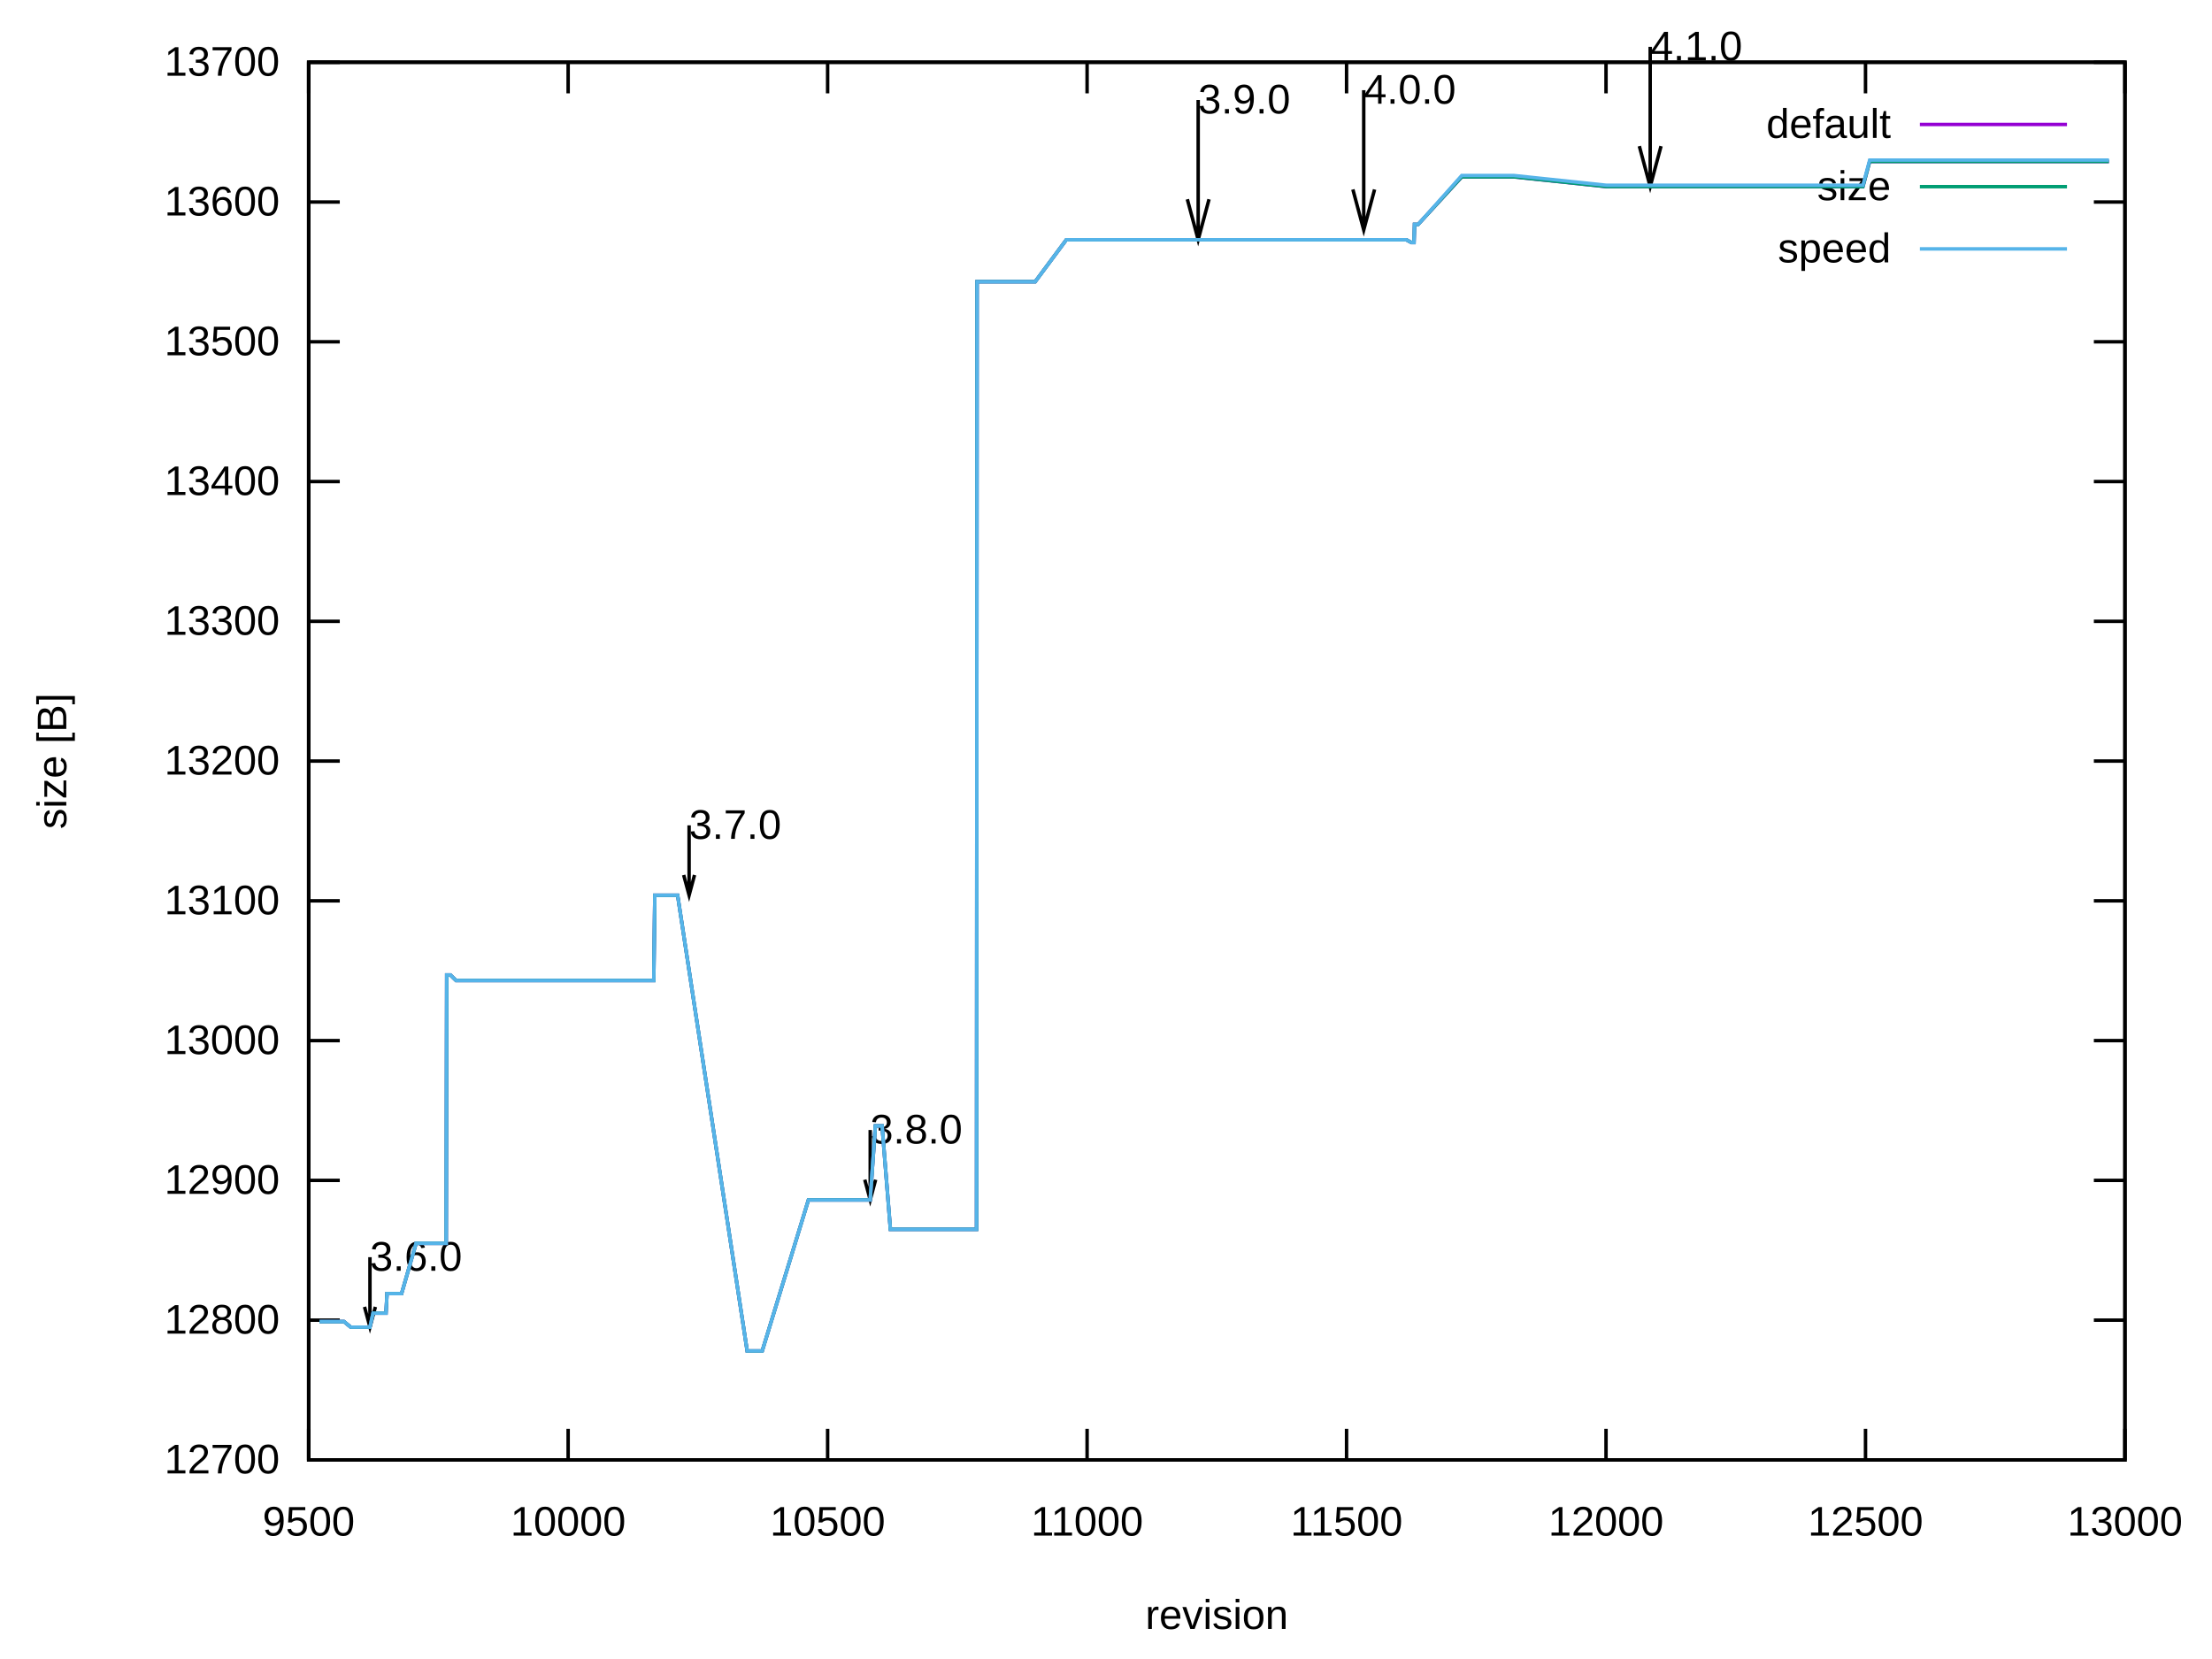
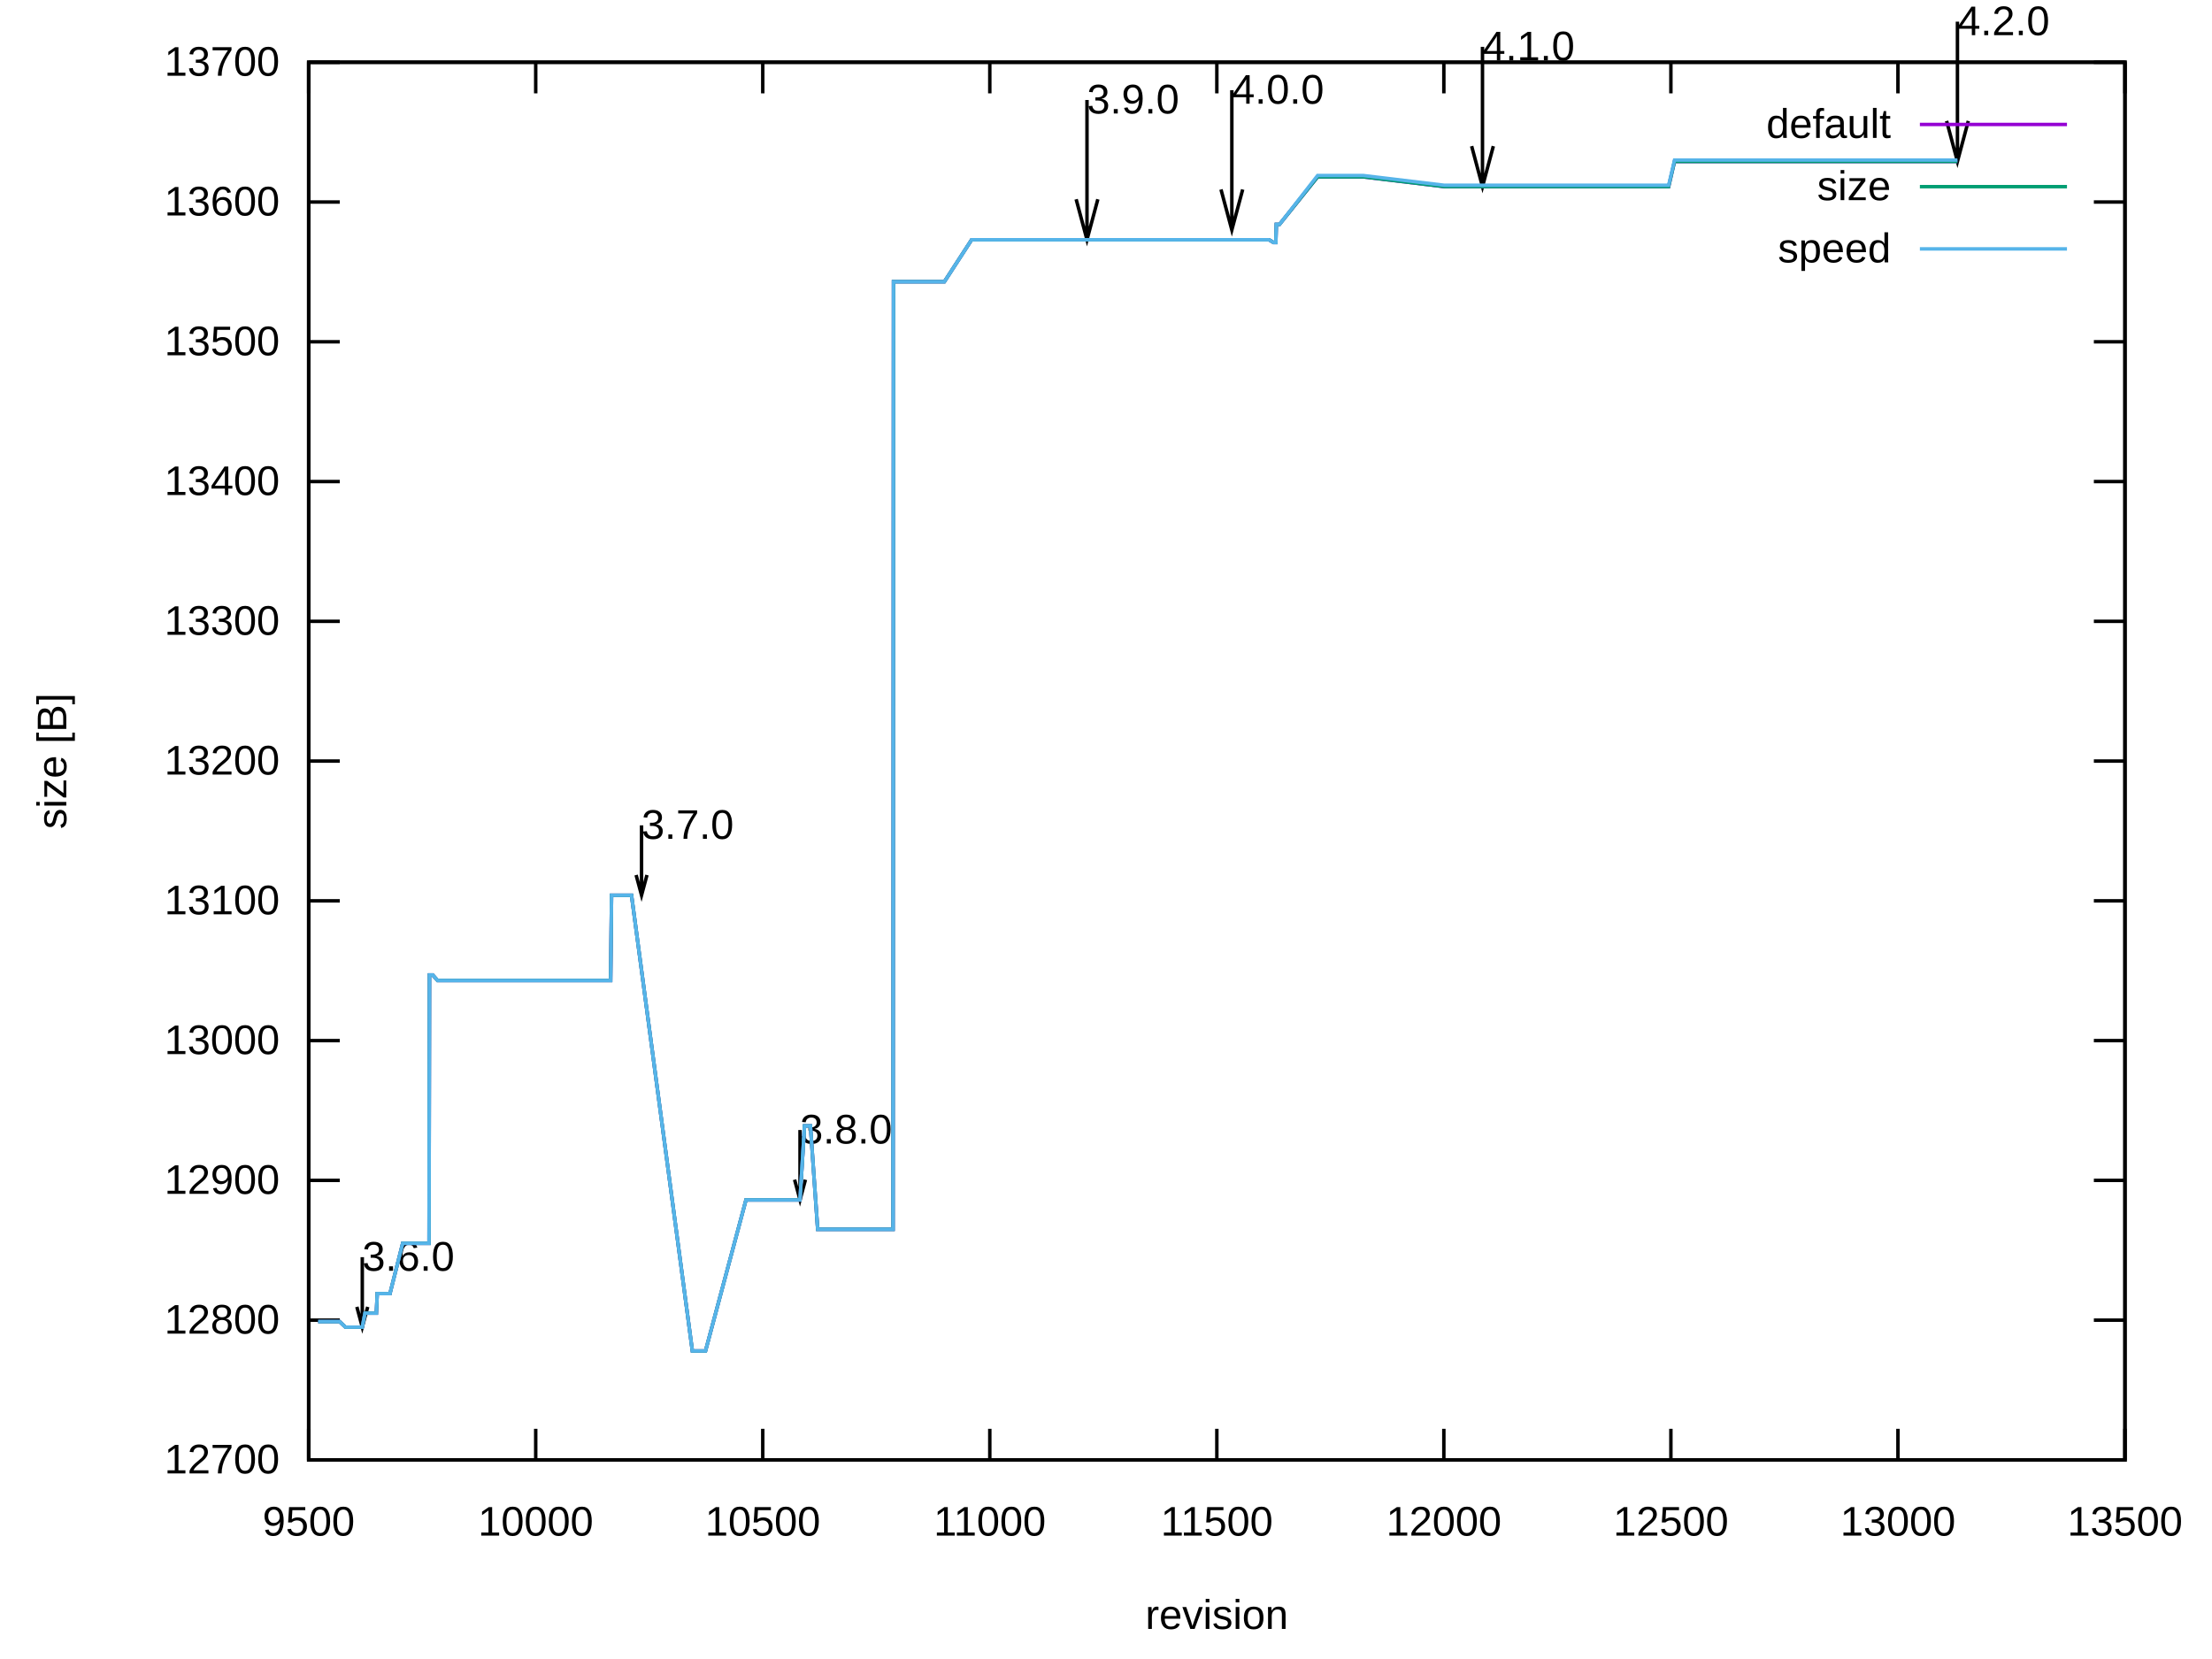
<svg xmlns="http://www.w3.org/2000/svg" xmlns:xlink="http://www.w3.org/1999/xlink" width="640" height="480" viewBox="0 0 640 480">
  <g id="gnuplot_canvas">
    <rect x="0" y="0" width="640" height="480" fill="none" />
    <defs>
      <circle id="gpDot" r="0.5" stroke-width="0.5" stroke="currentColor" />
      <path id="gpPt0" stroke-width="0.222" stroke="currentColor" d="M-1,0 h2 M0,-1 v2" />
      <path id="gpPt1" stroke-width="0.222" stroke="currentColor" d="M-1,-1 L1,1 M1,-1 L-1,1" />
      <path id="gpPt2" stroke-width="0.222" stroke="currentColor" d="M-1,0 L1,0 M0,-1 L0,1 M-1,-1 L1,1 M-1,1 L1,-1" />
      <rect id="gpPt3" stroke-width="0.222" stroke="currentColor" x="-1" y="-1" width="2" height="2" />
      <rect id="gpPt4" stroke-width="0.222" stroke="currentColor" fill="currentColor" x="-1" y="-1" width="2" height="2" />
      <circle id="gpPt5" stroke-width="0.222" stroke="currentColor" cx="0" cy="0" r="1" />
      <use xlink:href="#gpPt5" id="gpPt6" fill="currentColor" stroke="none" />
      <path id="gpPt7" stroke-width="0.222" stroke="currentColor" d="M0,-1.33 L-1.33,0.67 L1.33,0.67 z" />
      <use xlink:href="#gpPt7" id="gpPt8" fill="currentColor" stroke="none" />
      <use xlink:href="#gpPt7" id="gpPt9" stroke="currentColor" transform="rotate(180)" />
      <use xlink:href="#gpPt9" id="gpPt10" fill="currentColor" stroke="none" />
      <use xlink:href="#gpPt3" id="gpPt11" stroke="currentColor" transform="rotate(45)" />
      <use xlink:href="#gpPt11" id="gpPt12" fill="currentColor" stroke="none" />
      <path id="gpPt13" stroke-width="0.222" stroke="currentColor" d="M0,1.330 L1.265,0.411 L0.782,-1.067 L-0.782,-1.076 L-1.265,0.411 z" />
      <use xlink:href="#gpPt13" id="gpPt14" fill="currentColor" stroke="none" />
      <filter id="textbox" filterUnits="objectBoundingBox" x="0" y="0" height="1" width="1">
        <feFlood flood-color="white" flood-opacity="1" result="bgnd" />
        <feComposite in="SourceGraphic" in2="bgnd" operator="atop" />
      </filter>
      <filter id="greybox" filterUnits="objectBoundingBox" x="0" y="0" height="1" width="1">
        <feFlood flood-color="lightgrey" flood-opacity="1" result="grey" />
        <feComposite in="SourceGraphic" in2="grey" operator="atop" />
      </filter>
    </defs>
    <g fill="none" color="white" stroke="currentColor" stroke-width="1.00" stroke-linecap="butt" stroke-linejoin="miter">
</g>
    <g fill="none" color="black" stroke="currentColor" stroke-width="1.00" stroke-linecap="butt" stroke-linejoin="miter">
      <path stroke="black" d="M89.31,422.40 L98.31,422.40 M614.82,422.40 L605.82,422.40  " />
      <g transform="translate(80.92,426.30)" stroke="none" fill="black" font-family="Arial" font-size="12.00" text-anchor="end">
        <text>
          <tspan font-family="Arial"> 12700</tspan>
        </text>
      </g>
    </g>
    <g fill="none" color="black" stroke="currentColor" stroke-width="1.00" stroke-linecap="butt" stroke-linejoin="miter">
      <path stroke="black" d="M89.31,381.96 L98.31,381.96 M614.82,381.96 L605.82,381.96  " />
      <g transform="translate(80.92,385.86)" stroke="none" fill="black" font-family="Arial" font-size="12.00" text-anchor="end">
        <text>
          <tspan font-family="Arial"> 12800</tspan>
        </text>
      </g>
    </g>
    <g fill="none" color="black" stroke="currentColor" stroke-width="1.00" stroke-linecap="butt" stroke-linejoin="miter">
      <path stroke="black" d="M89.31,341.52 L98.31,341.52 M614.82,341.52 L605.82,341.52  " />
      <g transform="translate(80.92,345.42)" stroke="none" fill="black" font-family="Arial" font-size="12.00" text-anchor="end">
        <text>
          <tspan font-family="Arial"> 12900</tspan>
        </text>
      </g>
    </g>
    <g fill="none" color="black" stroke="currentColor" stroke-width="1.00" stroke-linecap="butt" stroke-linejoin="miter">
      <path stroke="black" d="M89.31,301.08 L98.31,301.08 M614.82,301.08 L605.82,301.08  " />
      <g transform="translate(80.92,304.98)" stroke="none" fill="black" font-family="Arial" font-size="12.00" text-anchor="end">
        <text>
          <tspan font-family="Arial"> 13000</tspan>
        </text>
      </g>
    </g>
    <g fill="none" color="black" stroke="currentColor" stroke-width="1.00" stroke-linecap="butt" stroke-linejoin="miter">
      <path stroke="black" d="M89.31,260.64 L98.31,260.64 M614.82,260.64 L605.82,260.64  " />
      <g transform="translate(80.92,264.54)" stroke="none" fill="black" font-family="Arial" font-size="12.00" text-anchor="end">
        <text>
          <tspan font-family="Arial"> 13100</tspan>
        </text>
      </g>
    </g>
    <g fill="none" color="black" stroke="currentColor" stroke-width="1.00" stroke-linecap="butt" stroke-linejoin="miter">
      <path stroke="black" d="M89.31,220.20 L98.31,220.20 M614.82,220.20 L605.82,220.20  " />
      <g transform="translate(80.92,224.10)" stroke="none" fill="black" font-family="Arial" font-size="12.00" text-anchor="end">
        <text>
          <tspan font-family="Arial"> 13200</tspan>
        </text>
      </g>
    </g>
    <g fill="none" color="black" stroke="currentColor" stroke-width="1.00" stroke-linecap="butt" stroke-linejoin="miter">
      <path stroke="black" d="M89.31,179.77 L98.31,179.77 M614.82,179.77 L605.82,179.77  " />
      <g transform="translate(80.92,183.67)" stroke="none" fill="black" font-family="Arial" font-size="12.00" text-anchor="end">
        <text>
          <tspan font-family="Arial"> 13300</tspan>
        </text>
      </g>
    </g>
    <g fill="none" color="black" stroke="currentColor" stroke-width="1.00" stroke-linecap="butt" stroke-linejoin="miter">
      <path stroke="black" d="M89.31,139.33 L98.31,139.33 M614.82,139.33 L605.82,139.33  " />
      <g transform="translate(80.92,143.23)" stroke="none" fill="black" font-family="Arial" font-size="12.00" text-anchor="end">
        <text>
          <tspan font-family="Arial"> 13400</tspan>
        </text>
      </g>
    </g>
    <g fill="none" color="black" stroke="currentColor" stroke-width="1.00" stroke-linecap="butt" stroke-linejoin="miter">
      <path stroke="black" d="M89.31,98.89 L98.31,98.89 M614.82,98.89 L605.82,98.89  " />
      <g transform="translate(80.92,102.79)" stroke="none" fill="black" font-family="Arial" font-size="12.00" text-anchor="end">
        <text>
          <tspan font-family="Arial"> 13500</tspan>
        </text>
      </g>
    </g>
    <g fill="none" color="black" stroke="currentColor" stroke-width="1.00" stroke-linecap="butt" stroke-linejoin="miter">
      <path stroke="black" d="M89.31,58.45 L98.31,58.45 M614.82,58.45 L605.82,58.45  " />
      <g transform="translate(80.92,62.35)" stroke="none" fill="black" font-family="Arial" font-size="12.00" text-anchor="end">
        <text>
          <tspan font-family="Arial"> 13600</tspan>
        </text>
      </g>
    </g>
    <g fill="none" color="black" stroke="currentColor" stroke-width="1.00" stroke-linecap="butt" stroke-linejoin="miter">
      <path stroke="black" d="M89.31,18.01 L98.31,18.01 M614.82,18.01 L605.82,18.01  " />
      <g transform="translate(80.92,21.91)" stroke="none" fill="black" font-family="Arial" font-size="12.00" text-anchor="end">
        <text>
          <tspan font-family="Arial"> 13700</tspan>
        </text>
      </g>
    </g>
    <g fill="none" color="black" stroke="currentColor" stroke-width="1.00" stroke-linecap="butt" stroke-linejoin="miter">
      <path stroke="black" d="M89.31,422.40 L89.31,413.40 M89.31,18.01 L89.31,27.01  " />
      <g transform="translate(89.31,444.30)" stroke="none" fill="black" font-family="Arial" font-size="12.00" text-anchor="middle">
        <text>
          <tspan font-family="Arial"> 9500</tspan>
        </text>
      </g>
    </g>
    <g fill="none" color="black" stroke="currentColor" stroke-width="1.00" stroke-linecap="butt" stroke-linejoin="miter">
-       <path stroke="black" d="M164.38,422.40 L164.38,413.40 M164.38,18.01 L164.38,27.01  " />
-       <g transform="translate(164.38,444.30)" stroke="none" fill="black" font-family="Arial" font-size="12.00" text-anchor="middle">
+       <path stroke="black" d="M155.00,422.40 L155.00,413.40 M155.00,18.01 L155.00,27.01  " />
+       <g transform="translate(155.00,444.30)" stroke="none" fill="black" font-family="Arial" font-size="12.00" text-anchor="middle">
        <text>
          <tspan font-family="Arial"> 10000</tspan>
        </text>
      </g>
    </g>
    <g fill="none" color="black" stroke="currentColor" stroke-width="1.00" stroke-linecap="butt" stroke-linejoin="miter">
-       <path stroke="black" d="M239.46,422.40 L239.46,413.40 M239.46,18.01 L239.46,27.01  " />
-       <g transform="translate(239.46,444.30)" stroke="none" fill="black" font-family="Arial" font-size="12.00" text-anchor="middle">
+       <path stroke="black" d="M220.69,422.40 L220.69,413.40 M220.69,18.01 L220.69,27.01  " />
+       <g transform="translate(220.69,444.30)" stroke="none" fill="black" font-family="Arial" font-size="12.00" text-anchor="middle">
        <text>
          <tspan font-family="Arial"> 10500</tspan>
        </text>
      </g>
    </g>
    <g fill="none" color="black" stroke="currentColor" stroke-width="1.00" stroke-linecap="butt" stroke-linejoin="miter">
-       <path stroke="black" d="M314.53,422.40 L314.53,413.40 M314.53,18.01 L314.53,27.01  " />
-       <g transform="translate(314.53,444.30)" stroke="none" fill="black" font-family="Arial" font-size="12.00" text-anchor="middle">
+       <path stroke="black" d="M286.38,422.40 L286.38,413.40 M286.38,18.01 L286.38,27.01  " />
+       <g transform="translate(286.38,444.30)" stroke="none" fill="black" font-family="Arial" font-size="12.00" text-anchor="middle">
        <text>
          <tspan font-family="Arial"> 11000</tspan>
        </text>
      </g>
    </g>
    <g fill="none" color="black" stroke="currentColor" stroke-width="1.00" stroke-linecap="butt" stroke-linejoin="miter">
-       <path stroke="black" d="M389.60,422.40 L389.60,413.40 M389.60,18.01 L389.60,27.01  " />
-       <g transform="translate(389.60,444.30)" stroke="none" fill="black" font-family="Arial" font-size="12.00" text-anchor="middle">
+       <path stroke="black" d="M352.07,422.40 L352.07,413.40 M352.07,18.01 L352.07,27.01  " />
+       <g transform="translate(352.07,444.30)" stroke="none" fill="black" font-family="Arial" font-size="12.00" text-anchor="middle">
        <text>
          <tspan font-family="Arial"> 11500</tspan>
        </text>
      </g>
    </g>
    <g fill="none" color="black" stroke="currentColor" stroke-width="1.00" stroke-linecap="butt" stroke-linejoin="miter">
-       <path stroke="black" d="M464.67,422.40 L464.67,413.40 M464.67,18.01 L464.67,27.01  " />
-       <g transform="translate(464.67,444.30)" stroke="none" fill="black" font-family="Arial" font-size="12.00" text-anchor="middle">
+       <path stroke="black" d="M417.75,422.40 L417.75,413.40 M417.75,18.01 L417.75,27.01  " />
+       <g transform="translate(417.75,444.30)" stroke="none" fill="black" font-family="Arial" font-size="12.00" text-anchor="middle">
        <text>
          <tspan font-family="Arial"> 12000</tspan>
        </text>
      </g>
    </g>
    <g fill="none" color="black" stroke="currentColor" stroke-width="1.00" stroke-linecap="butt" stroke-linejoin="miter">
-       <path stroke="black" d="M539.75,422.40 L539.75,413.40 M539.75,18.01 L539.75,27.01  " />
-       <g transform="translate(539.75,444.30)" stroke="none" fill="black" font-family="Arial" font-size="12.00" text-anchor="middle">
+       <path stroke="black" d="M483.44,422.40 L483.44,413.40 M483.44,18.01 L483.44,27.01  " />
+       <g transform="translate(483.44,444.30)" stroke="none" fill="black" font-family="Arial" font-size="12.00" text-anchor="middle">
        <text>
          <tspan font-family="Arial"> 12500</tspan>
+         </text>
+       </g>
+     </g>
+     <g fill="none" color="black" stroke="currentColor" stroke-width="1.00" stroke-linecap="butt" stroke-linejoin="miter">
+       <path stroke="black" d="M549.13,422.40 L549.13,413.40 M549.13,18.01 L549.13,27.01  " />
+       <g transform="translate(549.13,444.30)" stroke="none" fill="black" font-family="Arial" font-size="12.00" text-anchor="middle">
+         <text>
+           <tspan font-family="Arial"> 13000</tspan>
        </text>
      </g>
    </g>
    <g fill="none" color="black" stroke="currentColor" stroke-width="1.00" stroke-linecap="butt" stroke-linejoin="miter">
      <path stroke="black" d="M614.82,422.40 L614.82,413.40 M614.82,18.01 L614.82,27.01  " />
      <g transform="translate(614.82,444.30)" stroke="none" fill="black" font-family="Arial" font-size="12.00" text-anchor="middle">
        <text>
-           <tspan font-family="Arial"> 13000</tspan>
+           <tspan font-family="Arial"> 13500</tspan>
        </text>
      </g>
    </g>
    <g fill="none" color="black" stroke="currentColor" stroke-width="1.00" stroke-linecap="butt" stroke-linejoin="miter">
</g>
    <g fill="none" color="black" stroke="currentColor" stroke-width="1.00" stroke-linecap="butt" stroke-linejoin="miter">
      <path stroke="black" d="M89.31,18.01 L89.31,422.40 L614.82,422.40 L614.82,18.01 L89.31,18.01 Z  " />
-       <g transform="translate(107.03,367.66)" stroke="none" fill="black" font-family="Arial" font-size="12.00" text-anchor="start">
+       <g transform="translate(104.81,367.66)" stroke="none" fill="black" font-family="Arial" font-size="12.00" text-anchor="start">
        <text>
          <tspan font-family="Arial">3.6.0</tspan>
        </text>
      </g>
-       <g transform="translate(199.37,242.71)" stroke="none" fill="black" font-family="Arial" font-size="12.00" text-anchor="start">
+       <g transform="translate(185.61,242.71)" stroke="none" fill="black" font-family="Arial" font-size="12.00" text-anchor="start">
        <text>
          <tspan font-family="Arial">3.7.0</tspan>
        </text>
      </g>
-       <g transform="translate(251.77,330.86)" stroke="none" fill="black" font-family="Arial" font-size="12.00" text-anchor="start">
+       <g transform="translate(231.46,330.86)" stroke="none" fill="black" font-family="Arial" font-size="12.00" text-anchor="start">
        <text>
          <tspan font-family="Arial">3.8.0</tspan>
        </text>
      </g>
-       <g transform="translate(346.66,32.83)" stroke="none" fill="black" font-family="Arial" font-size="12.00" text-anchor="start">
+       <g transform="translate(314.49,32.83)" stroke="none" fill="black" font-family="Arial" font-size="12.00" text-anchor="start">
        <text>
          <tspan font-family="Arial">3.9.0</tspan>
        </text>
      </g>
-       <g transform="translate(394.56,30.00)" stroke="none" fill="black" font-family="Arial" font-size="12.00" text-anchor="start">
+       <g transform="translate(356.40,30.00)" stroke="none" fill="black" font-family="Arial" font-size="12.00" text-anchor="start">
        <text>
          <tspan font-family="Arial">4.0.0</tspan>
        </text>
      </g>
-       <g transform="translate(477.44,17.46)" stroke="none" fill="black" font-family="Arial" font-size="12.00" text-anchor="start">
+       <g transform="translate(428.92,17.46)" stroke="none" fill="black" font-family="Arial" font-size="12.00" text-anchor="start">
        <text>
          <tspan font-family="Arial">4.1.0</tspan>
        </text>
      </g>
-       <path stroke="black" d="M105.47,378.12 L107.04,383.97 L108.61,378.12 M107.04,363.75 L107.04,383.97 M197.81,253.17 L199.38,259.02 L200.95,253.17   M199.38,238.80 L199.38,259.02 M250.21,341.32 L251.78,347.17 L253.35,341.32 M251.78,326.95 L251.78,347.17 M343.53,57.65   L346.67,69.36 L349.81,57.65 M346.67,28.92 L346.67,69.36 M391.43,54.82 L394.57,66.53 L397.71,54.82 M394.57,26.09   L394.57,66.53 M474.31,42.28 L477.45,53.99 L480.59,42.28 M477.45,13.55 L477.45,53.99  " />
+       <g transform="translate(566.34,10.18)" stroke="none" fill="black" font-family="Arial" font-size="12.00" text-anchor="start">
+         <text>
+           <tspan font-family="Arial">4.2.0</tspan>
+         </text>
+       </g>
+       <path stroke="black" d="M103.25,378.12 L104.82,383.97 L106.39,378.12 M104.82,363.75 L104.82,383.97 M184.05,253.17 L185.62,259.02 L187.19,253.17   M185.62,238.80 L185.62,259.02 M229.90,341.32 L231.47,347.17 L233.04,341.32 M231.47,326.95 L231.47,347.17 M311.36,57.65   L314.50,69.36 L317.64,57.65 M314.50,28.92 L314.50,69.36 M353.27,54.82 L356.41,66.53 L359.55,54.82 M356.41,26.09   L356.41,66.53 M425.79,42.28 L428.93,53.99 L432.07,42.28 M428.93,13.55 L428.93,53.99 M563.21,35.00 L566.35,46.71   L569.49,35.00 M566.35,6.27 L566.35,46.71  " />
    </g>
    <g fill="none" color="black" stroke="currentColor" stroke-width="1.00" stroke-linecap="butt" stroke-linejoin="miter">
      <g transform="translate(19.18,220.21) rotate(270)" stroke="none" fill="black" font-family="Arial" font-size="12.00" text-anchor="middle">
        <text>
          <tspan font-family="Arial">size [B]</tspan>
        </text>
      </g>
    </g>
    <g fill="none" color="black" stroke="currentColor" stroke-width="1.00" stroke-linecap="butt" stroke-linejoin="miter">
      <g transform="translate(352.06,471.30)" stroke="none" fill="black" font-family="Arial" font-size="12.00" text-anchor="middle">
        <text>
          <tspan font-family="Arial">revision</tspan>
        </text>
      </g>
    </g>
    <g fill="none" color="black" stroke="currentColor" stroke-width="1.00" stroke-linecap="butt" stroke-linejoin="miter">
</g>
    <g id="gnuplot_plot_1">
      <g fill="none" color="black" stroke="currentColor" stroke-width="1.00" stroke-linecap="butt" stroke-linejoin="miter">
        <g transform="translate(547.09,39.91)" stroke="none" fill="black" font-family="Arial" font-size="12.00" text-anchor="end">
          <text>
            <tspan font-family="Arial">default</tspan>
          </text>
        </g>
      </g>
      <g fill="none" color="black" stroke="currentColor" stroke-width="1.00" stroke-linecap="butt" stroke-linejoin="miter">
-         <path stroke="rgb(148,   0, 211)" d="M555.48,36.01 L598.04,36.01 M92.46,382.37 L95.32,382.37 L96.82,382.37 L99.52,382.37 L101.47,383.98 L102.67,383.98   L103.72,383.98 L104.47,383.98 L104.62,383.98 L104.78,383.98 L104.93,383.98 L107.03,383.98 L107.93,379.94 L109.13,379.94   L109.58,379.94 L109.73,379.94 L109.88,379.94 L110.03,379.94 L110.33,379.94 L111.08,379.94 L111.23,379.94 L111.68,379.94   L111.98,374.28 L112.28,374.28 L112.43,374.28 L113.18,374.28 L113.63,374.28 L113.93,374.28 L114.08,374.28 L114.23,374.28   L116.19,374.28 L120.39,359.72 L123.84,359.72 L125.34,359.72 L126.40,359.72 L127.00,359.72 L128.50,359.72 L128.95,359.72   L129.10,359.72 L129.25,282.08 L129.40,282.08 L130.30,282.08 L131.95,283.69 L132.85,283.69 L133.00,283.69 L133.30,283.69   L133.90,283.69 L134.80,283.69 L135.40,283.69 L135.55,283.69 L136.61,283.69 L137.06,283.69 L137.21,283.69 L137.36,283.69   L138.86,283.69 L139.16,283.69 L139.76,283.69 L146.22,283.69 L156.73,283.69 L157.33,283.69 L157.63,283.69 L157.78,283.69   L158.53,283.69 L188.86,283.69 L189.16,283.69 L189.46,259.03 L190.51,259.03 L191.56,259.03 L191.71,259.03 L192.16,259.03   L193.21,259.03 L195.76,259.03 L196.06,259.03 L216.18,390.86 L216.78,390.86 L216.93,390.86 L219.34,390.86 L219.49,390.86   L220.54,390.86 L233.90,347.18 L238.70,347.18 L240.96,347.18 L245.46,347.18 L248.16,347.18 L251.77,347.18 L253.27,325.75   L254.62,325.75 L255.22,325.75 L257.62,355.68 L260.48,355.68 L261.23,355.68 L262.88,355.68 L263.48,355.68 L264.68,355.68   L280.75,355.68 L281.80,355.68 L282.40,355.68 L282.55,355.68 L282.70,81.50 L283.00,81.50 L284.50,81.50 L299.51,81.50   L308.52,69.37 L310.62,69.37 L327.59,69.37 L329.54,69.37 L337.05,69.37 L346.66,69.37 L353.57,69.37 L364.08,69.37   L364.83,69.37 L370.23,69.37 L379.84,69.37 L380.29,69.37 L381.64,69.37 L390.65,69.37 L390.95,69.37 L394.56,69.37   L402.51,69.37 L406.72,69.37 L406.87,69.37 L408.37,70.18 L409.12,70.18 L409.27,64.92 L410.17,64.92 L410.32,64.92   L422.93,51.17 L437.95,51.17 L464.82,54.00 L473.08,54.00 L477.44,54.00 L479.39,54.00 L479.69,54.00 L479.99,54.00   L480.59,54.00 L481.04,54.00 L481.79,54.00 L523.53,54.00 L526.98,54.00 L529.24,54.00 L532.24,54.00 L534.34,54.00   L537.95,54.00 L539.00,54.00 L540.95,46.72 L561.07,46.72 L565.72,46.72 L568.12,46.72 L568.58,46.72 L576.68,46.72   L582.39,46.72 L584.04,46.72 L588.84,46.72 L594.10,46.72 L596.05,46.72 L598.45,46.72 L599.81,46.72 L610.17,46.72    " />
+         <path stroke="rgb(148,   0, 211)" d="M555.48,36.01 L598.04,36.01 M92.07,382.37 L94.57,382.37 L95.88,382.37 L98.24,382.37 L99.95,383.98 L101.00,383.98   L101.92,383.98 L102.58,383.98 L102.71,383.98 L102.84,383.98 L102.97,383.98 L104.81,383.98 L105.60,379.94 L106.65,379.94   L107.05,379.94 L107.18,379.94 L107.31,379.94 L107.44,379.94 L107.70,379.94 L108.36,379.94 L108.49,379.94 L108.89,379.94   L109.15,374.28 L109.41,374.28 L109.54,374.28 L110.20,374.28 L110.59,374.28 L110.86,374.28 L110.99,374.28 L111.12,374.28   L112.83,374.28 L116.51,359.72 L119.53,359.72 L120.84,359.72 L121.76,359.72 L122.29,359.72 L123.60,359.72 L123.99,359.72   L124.13,359.72 L124.26,282.08 L124.39,282.08 L125.18,282.08 L126.62,283.69 L127.41,283.69 L127.54,283.69 L127.80,283.69   L128.33,283.69 L129.12,283.69 L129.64,283.69 L129.77,283.69 L130.69,283.69 L131.09,283.69 L131.22,283.69 L131.35,283.69   L132.66,283.69 L132.93,283.69 L133.45,283.69 L139.10,283.69 L148.30,283.69 L148.82,283.69 L149.09,283.69 L149.22,283.69   L149.88,283.69 L176.41,283.69 L176.68,283.69 L176.94,259.03 L177.86,259.03 L178.78,259.03 L178.91,259.03 L179.30,259.03   L180.22,259.03 L182.46,259.03 L182.72,259.03 L200.32,390.86 L200.85,390.86 L200.98,390.86 L203.08,390.86 L203.21,390.86   L204.13,390.86 L215.83,347.18 L220.03,347.18 L222.00,347.18 L225.94,347.18 L228.31,347.18 L231.46,347.18 L232.77,325.75   L233.96,325.75 L234.48,325.75 L236.58,355.68 L239.08,355.68 L239.74,355.68 L241.18,355.68 L241.71,355.68 L242.76,355.68   L256.82,355.68 L257.74,355.68 L258.26,355.68 L258.39,355.68 L258.52,81.50 L258.79,81.50 L260.10,81.50 L273.24,81.50   L281.12,69.37 L282.96,69.37 L297.81,69.37 L299.51,69.37 L306.08,69.37 L314.49,69.37 L320.53,69.37 L329.73,69.37   L330.39,69.37 L335.12,69.37 L343.53,69.37 L343.92,69.37 L345.10,69.37 L352.98,69.37 L353.25,69.37 L356.40,69.37   L363.36,69.37 L367.04,69.37 L367.17,69.37 L368.49,70.18 L369.14,70.18 L369.28,64.92 L370.06,64.92 L370.20,64.92   L381.23,51.17 L394.37,51.17 L417.89,54.00 L425.11,54.00 L428.92,54.00 L430.63,54.00 L430.89,54.00 L431.15,54.00   L431.68,54.00 L432.07,54.00 L432.73,54.00 L469.25,54.00 L472.28,54.00 L474.25,54.00 L476.87,54.00 L478.71,54.00   L481.87,54.00 L482.79,54.00 L484.49,46.72 L502.10,46.72 L506.17,46.72 L508.27,46.72 L508.67,46.72 L515.76,46.72   L520.75,46.72 L522.20,46.72 L526.40,46.72 L531.00,46.72 L532.71,46.72 L534.81,46.72 L535.99,46.72 L545.06,46.72   L566.34,46.72  " />
      </g>
    </g>
    <g id="gnuplot_plot_2">
      <g fill="none" color="black" stroke="currentColor" stroke-width="1.00" stroke-linecap="butt" stroke-linejoin="miter">
        <g transform="translate(547.09,57.91)" stroke="none" fill="black" font-family="Arial" font-size="12.00" text-anchor="end">
          <text>
            <tspan font-family="Arial">size</tspan>
          </text>
        </g>
      </g>
      <g fill="none" color="black" stroke="currentColor" stroke-width="1.00" stroke-linecap="butt" stroke-linejoin="miter">
-         <path stroke="rgb(  0, 158, 115)" d="M555.48,54.01 L598.04,54.01 M92.46,382.37 L95.32,382.37 L96.82,382.37 L99.52,382.37 L101.47,383.98 L102.67,383.98   L103.72,383.98 L104.47,383.98 L104.62,383.98 L104.78,383.98 L104.93,383.98 L107.03,383.98 L107.93,379.94 L109.13,379.94   L109.58,379.94 L109.73,379.94 L109.88,379.94 L110.03,379.94 L110.33,379.94 L111.08,379.94 L111.23,379.94 L111.68,379.94   L111.98,374.28 L112.28,374.28 L112.43,374.28 L113.18,374.28 L113.63,374.28 L113.93,374.28 L114.08,374.28 L114.23,374.28   L116.19,374.28 L120.39,359.72 L123.84,359.72 L125.34,359.72 L126.40,359.72 L127.00,359.72 L128.50,359.72 L128.95,359.72   L129.10,359.72 L129.25,282.08 L129.40,282.08 L130.30,282.08 L131.95,283.69 L132.85,283.69 L133.00,283.69 L133.30,283.69   L133.90,283.69 L134.80,283.69 L135.40,283.69 L135.55,283.69 L136.61,283.69 L137.06,283.69 L137.21,283.69 L137.36,283.69   L138.86,283.69 L139.16,283.69 L139.76,283.69 L146.22,283.69 L156.73,283.69 L157.33,283.69 L157.63,283.69 L157.78,283.69   L158.53,283.69 L188.86,283.69 L189.16,283.69 L189.46,259.03 L190.51,259.03 L191.56,259.03 L191.71,259.03 L192.16,259.03   L193.21,259.03 L195.76,259.03 L196.06,259.03 L216.18,390.86 L216.78,390.86 L216.93,390.86 L219.34,390.86 L219.49,390.86   L220.54,390.86 L233.90,347.18 L238.70,347.18 L240.96,347.18 L245.46,347.18 L248.16,347.18 L251.77,347.18 L253.27,325.75   L254.62,325.75 L255.22,325.75 L257.62,355.68 L260.48,355.68 L261.23,355.68 L262.88,355.68 L263.48,355.68 L264.68,355.68   L280.75,355.68 L281.80,355.68 L282.40,355.68 L282.55,355.68 L282.70,81.50 L283.00,81.50 L284.50,81.50 L299.51,81.50   L308.52,69.37 L310.62,69.37 L327.59,69.37 L329.54,69.37 L337.05,69.37 L346.66,69.37 L353.57,69.37 L364.08,69.37   L364.83,69.37 L370.23,69.37 L379.84,69.37 L380.29,69.37 L381.64,69.37 L390.65,69.37 L390.95,69.37 L394.56,69.37   L402.51,69.37 L406.72,69.37 L406.87,69.37 L408.37,70.18 L409.12,70.18 L409.27,64.92 L410.17,64.92 L410.32,64.92   L422.93,51.17 L437.95,51.17 L464.82,54.00 L473.08,54.00 L477.44,54.00 L479.39,54.00 L479.69,54.00 L479.99,54.00   L480.59,54.00 L481.04,54.00 L481.79,54.00 L523.53,54.00 L526.98,54.00 L529.24,54.00 L532.24,54.00 L534.34,54.00   L537.95,54.00 L539.00,54.00 L540.95,46.72 L561.07,46.72 L565.72,46.72 L568.12,46.72 L568.58,46.72 L576.68,46.72   L582.39,46.72 L584.04,46.72 L588.84,46.72 L594.10,46.72 L596.05,46.72 L598.45,46.72 L599.81,46.72 L610.17,46.72    " />
+         <path stroke="rgb(  0, 158, 115)" d="M555.48,54.01 L598.04,54.01 M92.07,382.37 L94.57,382.37 L95.88,382.37 L98.24,382.37 L99.95,383.98 L101.00,383.98   L101.92,383.98 L102.58,383.98 L102.71,383.98 L102.84,383.98 L102.97,383.98 L104.81,383.98 L105.60,379.94 L106.65,379.94   L107.05,379.94 L107.18,379.94 L107.31,379.94 L107.44,379.94 L107.70,379.94 L108.36,379.94 L108.49,379.94 L108.89,379.94   L109.15,374.28 L109.41,374.28 L109.54,374.28 L110.20,374.28 L110.59,374.28 L110.86,374.28 L110.99,374.28 L111.12,374.28   L112.83,374.28 L116.51,359.72 L119.53,359.72 L120.84,359.72 L121.76,359.72 L122.29,359.72 L123.60,359.72 L123.99,359.72   L124.13,359.72 L124.26,282.08 L124.39,282.08 L125.18,282.08 L126.62,283.69 L127.41,283.69 L127.54,283.69 L127.80,283.69   L128.33,283.69 L129.12,283.69 L129.64,283.69 L129.77,283.69 L130.69,283.69 L131.09,283.69 L131.22,283.69 L131.35,283.69   L132.66,283.69 L132.93,283.69 L133.45,283.69 L139.10,283.69 L148.30,283.69 L148.82,283.69 L149.09,283.69 L149.22,283.69   L149.88,283.69 L176.41,283.69 L176.68,283.69 L176.94,259.03 L177.86,259.03 L178.78,259.03 L178.91,259.03 L179.30,259.03   L180.22,259.03 L182.46,259.03 L182.72,259.03 L200.32,390.86 L200.85,390.86 L200.98,390.86 L203.08,390.86 L203.21,390.86   L204.13,390.86 L215.83,347.18 L220.03,347.18 L222.00,347.18 L225.94,347.18 L228.31,347.18 L231.46,347.18 L232.77,325.75   L233.96,325.75 L234.48,325.75 L236.58,355.68 L239.08,355.68 L239.74,355.68 L241.18,355.68 L241.71,355.68 L242.76,355.68   L256.82,355.68 L257.74,355.68 L258.26,355.68 L258.39,355.68 L258.52,81.50 L258.79,81.50 L260.10,81.50 L273.24,81.50   L281.12,69.37 L282.96,69.37 L297.81,69.37 L299.51,69.37 L306.08,69.37 L314.49,69.37 L320.53,69.37 L329.73,69.37   L330.39,69.37 L335.12,69.37 L343.53,69.37 L343.92,69.37 L345.10,69.37 L352.98,69.37 L353.25,69.37 L356.40,69.37   L363.36,69.37 L367.04,69.37 L367.17,69.37 L368.49,70.18 L369.14,70.18 L369.28,64.92 L370.06,64.92 L370.20,64.92   L381.23,51.17 L394.37,51.17 L417.89,54.00 L425.11,54.00 L428.92,54.00 L430.63,54.00 L430.89,54.00 L431.15,54.00   L431.68,54.00 L432.07,54.00 L432.73,54.00 L469.25,54.00 L472.28,54.00 L474.25,54.00 L476.87,54.00 L478.71,54.00   L481.87,54.00 L482.79,54.00 L484.49,46.72 L502.10,46.72 L506.17,46.72 L508.27,46.72 L508.67,46.72 L515.76,46.72   L520.75,46.72 L522.20,46.72 L526.40,46.72 L531.00,46.72 L532.71,46.72 L534.81,46.72 L535.99,46.72 L545.06,46.72   L566.34,46.72  " />
      </g>
    </g>
    <g id="gnuplot_plot_3">
      <g fill="none" color="black" stroke="currentColor" stroke-width="1.00" stroke-linecap="butt" stroke-linejoin="miter">
        <g transform="translate(547.09,75.91)" stroke="none" fill="black" font-family="Arial" font-size="12.00" text-anchor="end">
          <text>
            <tspan font-family="Arial">speed</tspan>
          </text>
        </g>
      </g>
      <g fill="none" color="black" stroke="currentColor" stroke-width="1.00" stroke-linecap="butt" stroke-linejoin="miter">
-         <path stroke="rgb( 86, 180, 233)" d="M555.48,72.01 L598.04,72.01 M92.46,382.37 L95.32,382.37 L96.82,382.37 L99.52,382.37 L101.47,383.98 L102.67,383.98   L103.72,383.98 L104.47,383.98 L104.62,383.98 L104.78,383.98 L104.93,383.98 L107.03,383.98 L107.93,379.94 L109.13,379.94   L109.58,379.94 L109.73,379.94 L109.88,379.94 L110.03,379.94 L110.33,379.94 L111.08,379.94 L111.23,379.94 L111.68,379.94   L111.98,374.28 L112.28,374.28 L112.43,374.28 L113.18,374.28 L113.63,374.28 L113.93,374.28 L114.08,374.28 L114.23,374.28   L116.19,374.28 L120.39,359.72 L123.84,359.72 L125.34,359.72 L126.40,359.72 L127.00,359.72 L128.50,359.72 L128.95,359.72   L129.10,359.72 L129.25,282.08 L129.40,282.08 L130.30,282.08 L131.95,283.69 L132.85,283.69 L133.00,283.69 L133.30,283.69   L133.90,283.69 L134.80,283.69 L135.40,283.69 L135.55,283.69 L136.61,283.69 L137.06,283.69 L137.21,283.69 L137.36,283.69   L138.86,283.69 L139.16,283.69 L139.76,283.69 L146.22,283.69 L156.73,283.69 L157.33,283.69 L157.63,283.69 L157.78,283.69   L158.53,283.69 L188.86,283.69 L189.16,283.69 L189.46,259.03 L190.51,259.03 L191.56,259.03 L191.71,259.03 L192.16,259.03   L193.21,259.03 L195.76,259.03 L196.06,259.03 L216.18,390.86 L216.78,390.86 L216.93,390.86 L219.34,390.86 L219.49,390.86   L220.54,390.86 L233.90,347.18 L238.70,347.18 L240.96,347.18 L245.46,347.18 L248.16,347.18 L251.77,347.18 L253.27,325.75   L254.62,325.75 L255.22,325.75 L257.62,355.68 L260.48,355.68 L261.23,355.68 L262.88,355.68 L263.48,355.68 L264.68,355.68   L280.75,355.68 L281.80,355.68 L282.40,355.68 L282.55,355.68 L282.70,81.50 L283.00,81.50 L284.50,81.50 L299.51,81.50   L308.52,69.37 L310.62,69.37 L327.59,69.37 L329.54,69.37 L337.05,69.37 L346.66,69.37 L353.57,69.37 L364.08,69.37   L364.83,69.37 L370.23,69.37 L379.84,69.37 L380.29,69.37 L381.64,69.37 L390.65,69.37 L390.95,69.37 L394.56,69.37   L402.51,69.37 L406.72,69.37 L406.87,69.37 L408.37,70.18 L409.12,70.18 L409.27,64.92 L410.17,64.92 L410.32,64.92   L422.93,50.77 L437.95,50.77 L464.82,53.60 L473.08,53.60 L477.44,53.60 L479.39,53.60 L479.69,53.60 L479.99,53.60   L480.59,53.60 L481.04,53.60 L481.79,53.60 L523.53,53.60 L526.98,53.60 L529.24,53.60 L532.24,53.60 L534.34,53.60   L537.95,53.60 L539.00,53.60 L540.95,46.32 L561.07,46.32 L565.72,46.32 L568.12,46.32 L568.58,46.32 L576.68,46.32   L582.39,46.32 L584.04,46.32 L588.84,46.32 L594.10,46.32 L596.05,46.32 L598.45,46.32 L599.81,46.32 L610.17,46.32    " />
+         <path stroke="rgb( 86, 180, 233)" d="M555.48,72.01 L598.04,72.01 M92.07,382.37 L94.57,382.37 L95.88,382.37 L98.24,382.37 L99.95,383.98 L101.00,383.98   L101.92,383.98 L102.58,383.98 L102.71,383.98 L102.84,383.98 L102.97,383.98 L104.81,383.98 L105.60,379.94 L106.65,379.94   L107.05,379.94 L107.18,379.94 L107.31,379.94 L107.44,379.94 L107.70,379.94 L108.36,379.94 L108.49,379.94 L108.89,379.94   L109.15,374.28 L109.41,374.28 L109.54,374.28 L110.20,374.28 L110.59,374.28 L110.86,374.28 L110.99,374.28 L111.12,374.28   L112.83,374.28 L116.51,359.72 L119.53,359.72 L120.84,359.72 L121.76,359.72 L122.29,359.72 L123.60,359.72 L123.99,359.72   L124.13,359.72 L124.26,282.08 L124.39,282.08 L125.18,282.08 L126.62,283.69 L127.41,283.69 L127.54,283.69 L127.80,283.69   L128.33,283.69 L129.12,283.69 L129.64,283.69 L129.77,283.69 L130.69,283.69 L131.09,283.69 L131.22,283.69 L131.35,283.69   L132.66,283.69 L132.93,283.69 L133.45,283.69 L139.10,283.69 L148.30,283.69 L148.82,283.69 L149.09,283.69 L149.22,283.69   L149.88,283.69 L176.41,283.69 L176.68,283.69 L176.94,259.03 L177.86,259.03 L178.78,259.03 L178.91,259.03 L179.30,259.03   L180.22,259.03 L182.46,259.03 L182.72,259.03 L200.32,390.86 L200.85,390.86 L200.98,390.86 L203.08,390.86 L203.21,390.86   L204.13,390.86 L215.83,347.18 L220.03,347.18 L222.00,347.18 L225.94,347.18 L228.31,347.18 L231.46,347.18 L232.77,325.75   L233.96,325.75 L234.48,325.75 L236.58,355.68 L239.08,355.68 L239.74,355.68 L241.18,355.68 L241.71,355.68 L242.76,355.68   L256.82,355.68 L257.74,355.68 L258.26,355.68 L258.39,355.68 L258.52,81.50 L258.79,81.50 L260.10,81.50 L273.24,81.50   L281.12,69.37 L282.96,69.37 L297.81,69.37 L299.51,69.37 L306.08,69.37 L314.49,69.37 L320.53,69.37 L329.73,69.37   L330.39,69.37 L335.12,69.37 L343.53,69.37 L343.92,69.37 L345.10,69.37 L352.98,69.37 L353.25,69.37 L356.40,69.37   L363.36,69.37 L367.04,69.37 L367.17,69.37 L368.49,70.18 L369.14,70.18 L369.28,64.92 L370.06,64.92 L370.20,64.92   L381.23,50.77 L394.37,50.77 L417.89,53.60 L425.11,53.60 L428.92,53.60 L430.63,53.60 L430.89,53.60 L431.15,53.60   L431.68,53.60 L432.07,53.60 L432.73,53.60 L469.25,53.60 L472.28,53.60 L474.25,53.60 L476.87,53.60 L478.71,53.60   L481.87,53.60 L482.79,53.60 L484.49,46.32 L502.10,46.32 L506.17,46.32 L508.27,46.32 L508.67,46.32 L515.76,46.32   L520.75,46.32 L522.20,46.32 L526.40,46.32 L531.00,46.32 L532.71,46.32 L534.81,46.32 L535.99,46.32 L545.06,46.32   L566.34,46.32  " />
      </g>
    </g>
    <g fill="none" color="white" stroke="rgb( 86, 180, 233)" stroke-width="2.00" stroke-linecap="butt" stroke-linejoin="miter">
</g>
    <g fill="none" color="black" stroke="currentColor" stroke-width="2.00" stroke-linecap="butt" stroke-linejoin="miter">
</g>
    <g fill="none" color="black" stroke="black" stroke-width="1.00" stroke-linecap="butt" stroke-linejoin="miter">
</g>
    <g fill="none" color="black" stroke="currentColor" stroke-width="1.00" stroke-linecap="butt" stroke-linejoin="miter">
      <path stroke="black" d="M89.31,18.01 L89.31,422.40 L614.82,422.40 L614.82,18.01 L89.31,18.01 Z  " />
    </g>
    <g fill="none" color="black" stroke="currentColor" stroke-width="1.00" stroke-linecap="butt" stroke-linejoin="miter">
</g>
  </g>
</svg>
